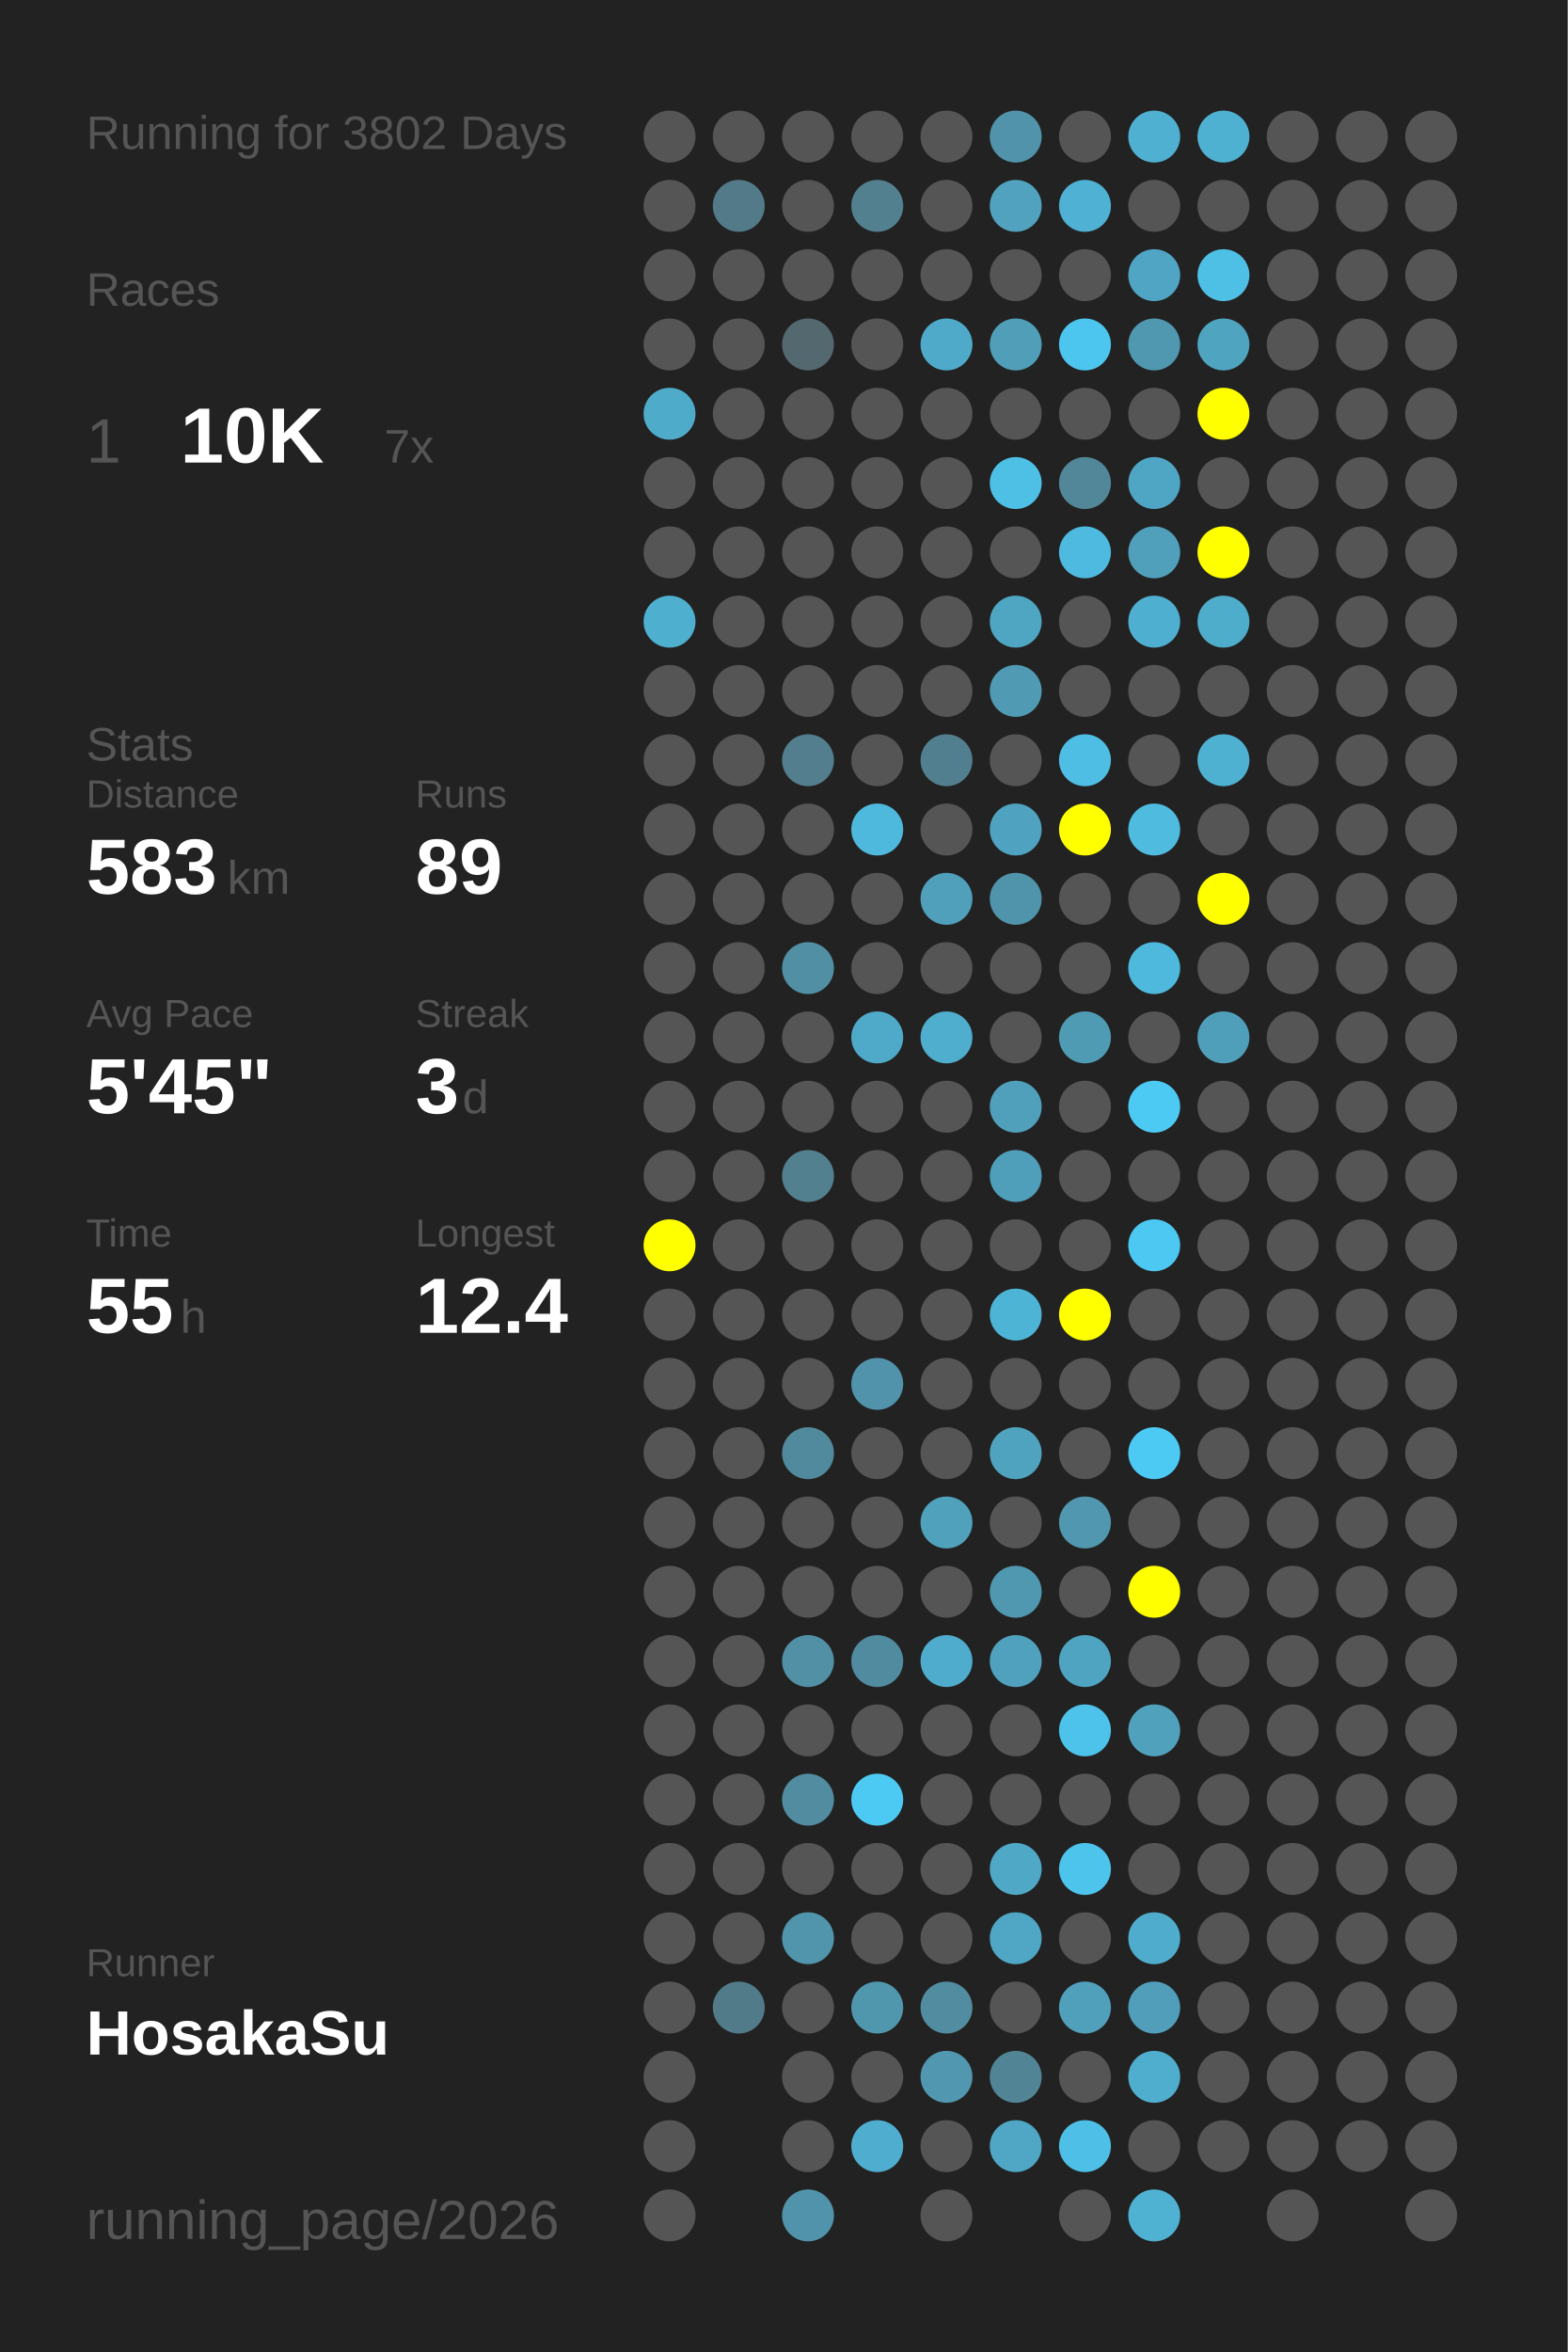
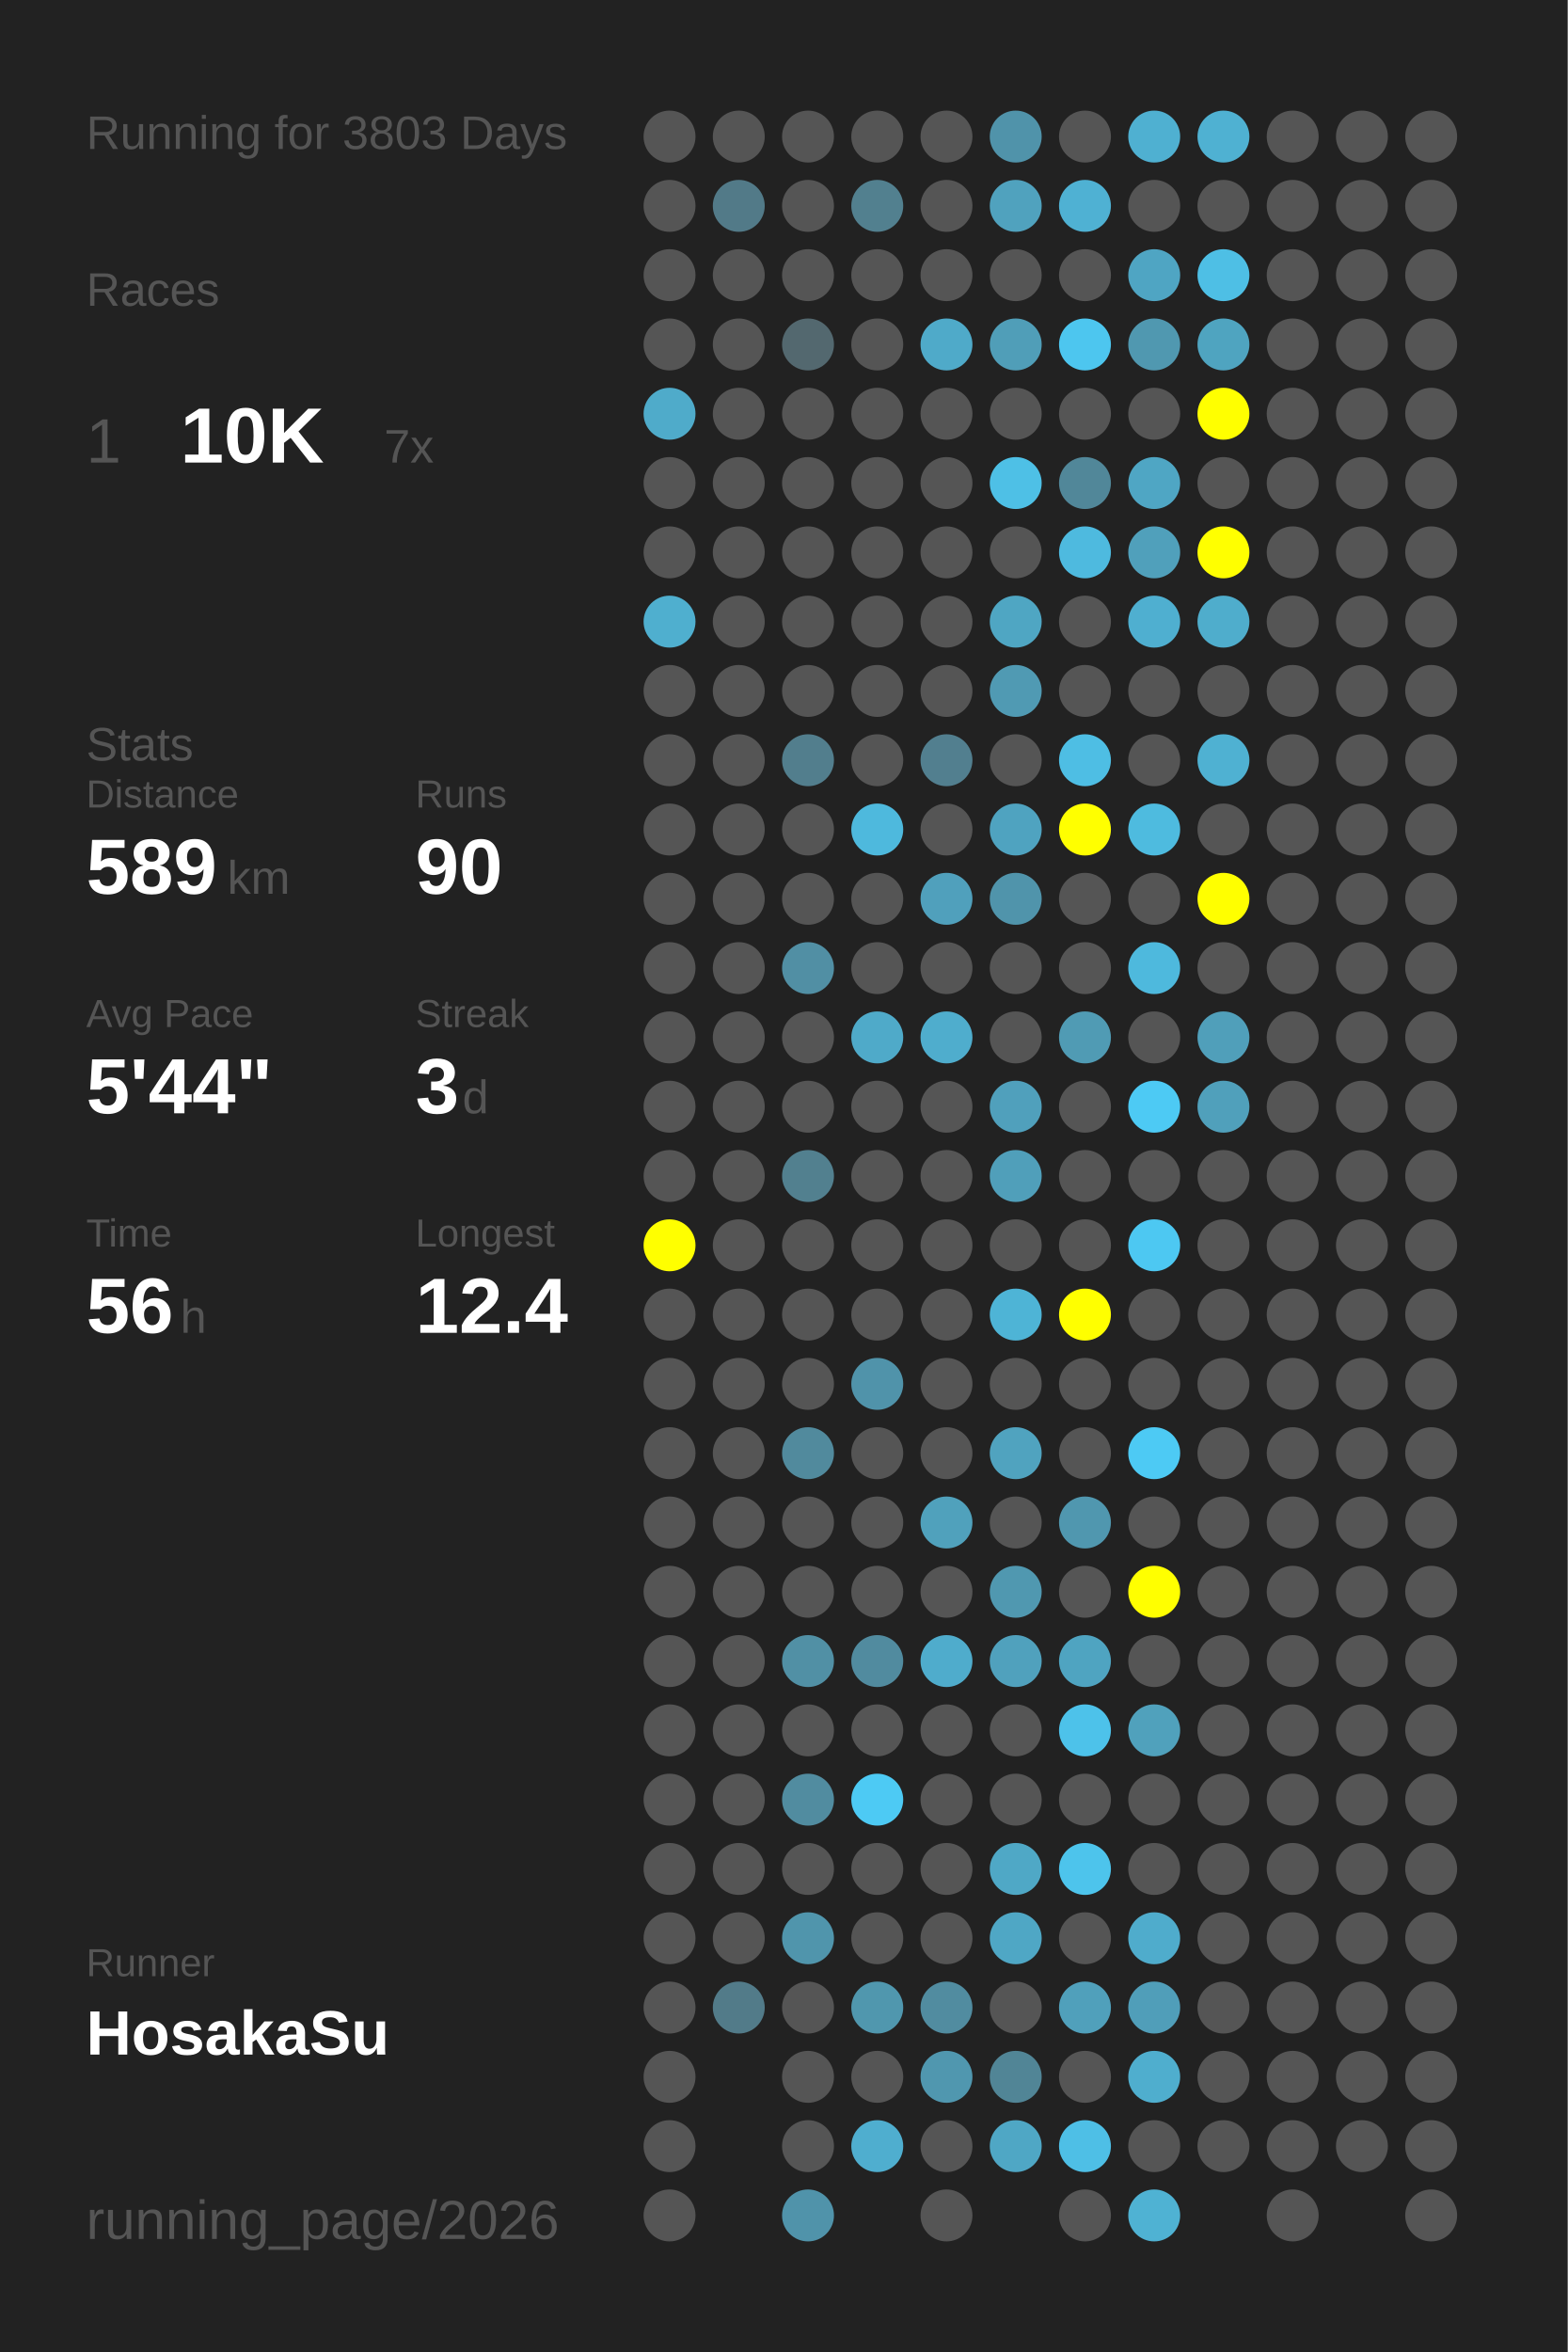
<svg xmlns="http://www.w3.org/2000/svg" baseProfile="full" height="300mm" version="1.1" viewBox="0,0,200,300" width="200mm">
  <defs />
  <rect fill="#222222" height="300" width="200" x="0" y="0" />
-   <text fill="#555555" style="font-size:6px; font-family:Arial;" x="11" y="19">Running for 3802 Days</text>
+   <text fill="#555555" style="font-size:6px; font-family:Arial;" x="11" y="19">Running for 3803 Days</text>
  <text fill="#555555" style="font-size:6px; font-family:Arial;" x="11" y="39">Races</text>
  <text fill="#555555" style="font-size:8px; font-family:Arial;" x="11" y="59">1</text>
  <text fill="#FFFFFF" style="font-size:10px; font-family:Arial; font-weight:bold;" x="23" y="59">10K</text>
  <text fill="#555555" style="font-size:6px; font-family:Arial;" x="49" y="59">7x</text>
  <text fill="#555555" style="font-size:6px; font-family:Arial;" x="11" y="97">Stats</text>
  <text fill="#555555" style="font-size:5px; font-family:Arial;" x="11" y="103">Distance</text>
-   <text fill="#FFFFFF" style="font-size:10px; font-family:Arial; font-weight:bold;" x="11" y="114">583</text>
+   <text fill="#FFFFFF" style="font-size:10px; font-family:Arial; font-weight:bold;" x="11" y="114">589</text>
  <text fill="#555555" style="font-size:6px; font-family:Arial;" x="29" y="114">km</text>
  <text fill="#555555" style="font-size:5px; font-family:Arial;" x="53" y="103">Runs</text>
-   <text fill="#FFFFFF" style="font-size:10px; font-family:Arial; font-weight:bold;" x="53" y="114">89</text>
+   <text fill="#FFFFFF" style="font-size:10px; font-family:Arial; font-weight:bold;" x="53" y="114">90</text>
  <text fill="#555555" style="font-size:5px; font-family:Arial;" x="11" y="131">Avg Pace</text>
-   <text fill="#FFFFFF" style="font-size:10px; font-family:Arial; font-weight:bold;" x="11" y="142">5'45"</text>
+   <text fill="#FFFFFF" style="font-size:10px; font-family:Arial; font-weight:bold;" x="11" y="142">5'44"</text>
  <text fill="#555555" style="font-size:5px; font-family:Arial;" x="53" y="131">Streak</text>
  <text fill="#FFFFFF" style="font-size:10px; font-family:Arial; font-weight:bold;" x="53" y="142">3</text>
  <text fill="#555555" style="font-size:6px; font-family:Arial;" x="59" y="142">d</text>
  <text fill="#555555" style="font-size:5px; font-family:Arial;" x="11" y="159">Time</text>
-   <text fill="#FFFFFF" style="font-size:10px; font-family:Arial; font-weight:bold;" x="11" y="170">55</text>
+   <text fill="#FFFFFF" style="font-size:10px; font-family:Arial; font-weight:bold;" x="11" y="170">56</text>
  <text fill="#555555" style="font-size:6px; font-family:Arial;" x="23" y="170">h</text>
  <text fill="#555555" style="font-size:5px; font-family:Arial;" x="53" y="159">Longest</text>
  <text fill="#FFFFFF" style="font-size:10px; font-family:Arial; font-weight:bold;" x="53" y="170">12.4</text>
  <text fill="#555555" style="font-size:5px; font-family:Arial;" x="11" y="252.065">Runner</text>
  <text fill="#FFFFFF" style="font-size:8px; font-family:Arial; font-weight:bold;" x="11" y="262.065">HosakaSu</text>
  <text fill="#555555" style="font-size:7px; font-family:Arial;" x="11" y="285.581">running_page/2026</text>
  <circle cx="85.417" cy="17.419" fill="#555555" r="3.312" />
  <circle cx="85.417" cy="26.258" fill="#555555" r="3.312" />
  <circle cx="85.417" cy="35.097" fill="#555555" r="3.312" />
  <circle cx="85.417" cy="43.935" fill="#555555" r="3.312" />
  <circle cx="85.417" cy="52.774" fill="#4fabca" r="3.312" />
  <circle cx="85.417" cy="61.613" fill="#555555" r="3.312" />
  <circle cx="85.417" cy="70.452" fill="#555555" r="3.312" />
  <circle cx="85.417" cy="79.29" fill="#4fafcf" r="3.312" />
  <circle cx="85.417" cy="88.129" fill="#555555" r="3.312" />
  <circle cx="85.417" cy="96.968" fill="#555555" r="3.312" />
  <circle cx="85.417" cy="105.806" fill="#555555" r="3.312" />
  <circle cx="85.417" cy="114.645" fill="#555555" r="3.312" />
  <circle cx="85.417" cy="123.484" fill="#555555" r="3.312" />
  <circle cx="85.417" cy="132.323" fill="#555555" r="3.312" />
  <circle cx="85.417" cy="141.161" fill="#555555" r="3.312" />
  <circle cx="85.417" cy="150" fill="#555555" r="3.312" />
  <circle cx="85.417" cy="158.839" fill="#FFFF00" r="3.312" />
  <circle cx="85.417" cy="167.677" fill="#555555" r="3.312" />
  <circle cx="85.417" cy="176.516" fill="#555555" r="3.312" />
  <circle cx="85.417" cy="185.355" fill="#555555" r="3.312" />
  <circle cx="85.417" cy="194.194" fill="#555555" r="3.312" />
  <circle cx="85.417" cy="203.032" fill="#555555" r="3.312" />
  <circle cx="85.417" cy="211.871" fill="#555555" r="3.312" />
  <circle cx="85.417" cy="220.71" fill="#555555" r="3.312" />
  <circle cx="85.417" cy="229.548" fill="#555555" r="3.312" />
  <circle cx="85.417" cy="238.387" fill="#555555" r="3.312" />
  <circle cx="85.417" cy="247.226" fill="#555555" r="3.312" />
  <circle cx="85.417" cy="256.065" fill="#555555" r="3.312" />
  <circle cx="85.417" cy="264.903" fill="#555555" r="3.312" />
  <circle cx="85.417" cy="273.742" fill="#555555" r="3.312" />
  <circle cx="85.417" cy="282.581" fill="#555555" r="3.312" />
  <circle cx="94.25" cy="17.419" fill="#555555" r="3.312" />
  <circle cx="94.25" cy="26.258" fill="#527a88" r="3.312" />
  <circle cx="94.25" cy="35.097" fill="#555555" r="3.312" />
  <circle cx="94.25" cy="43.935" fill="#555555" r="3.312" />
  <circle cx="94.25" cy="52.774" fill="#555555" r="3.312" />
  <circle cx="94.25" cy="61.613" fill="#555555" r="3.312" />
  <circle cx="94.25" cy="70.452" fill="#555555" r="3.312" />
  <circle cx="94.25" cy="79.29" fill="#555555" r="3.312" />
  <circle cx="94.25" cy="88.129" fill="#555555" r="3.312" />
  <circle cx="94.25" cy="96.968" fill="#555555" r="3.312" />
  <circle cx="94.25" cy="105.806" fill="#555555" r="3.312" />
  <circle cx="94.25" cy="114.645" fill="#555555" r="3.312" />
  <circle cx="94.25" cy="123.484" fill="#555555" r="3.312" />
  <circle cx="94.25" cy="132.323" fill="#555555" r="3.312" />
  <circle cx="94.25" cy="141.161" fill="#555555" r="3.312" />
  <circle cx="94.25" cy="150" fill="#555555" r="3.312" />
  <circle cx="94.25" cy="158.839" fill="#555555" r="3.312" />
  <circle cx="94.25" cy="167.677" fill="#555555" r="3.312" />
  <circle cx="94.25" cy="176.516" fill="#555555" r="3.312" />
  <circle cx="94.25" cy="185.355" fill="#555555" r="3.312" />
  <circle cx="94.25" cy="194.194" fill="#555555" r="3.312" />
  <circle cx="94.25" cy="203.032" fill="#555555" r="3.312" />
  <circle cx="94.25" cy="211.871" fill="#555555" r="3.312" />
  <circle cx="94.25" cy="220.71" fill="#555555" r="3.312" />
  <circle cx="94.25" cy="229.548" fill="#555555" r="3.312" />
  <circle cx="94.25" cy="238.387" fill="#555555" r="3.312" />
  <circle cx="94.25" cy="247.226" fill="#555555" r="3.312" />
  <circle cx="94.25" cy="256.065" fill="#527b89" r="3.312" />
  <circle cx="103.083" cy="17.419" fill="#555555" r="3.312" />
  <circle cx="103.083" cy="26.258" fill="#555555" r="3.312" />
  <circle cx="103.083" cy="35.097" fill="#555555" r="3.312" />
  <circle cx="103.083" cy="43.935" fill="#53686f" r="3.312" />
  <circle cx="103.083" cy="52.774" fill="#555555" r="3.312" />
  <circle cx="103.083" cy="61.613" fill="#555555" r="3.312" />
  <circle cx="103.083" cy="70.452" fill="#555555" r="3.312" />
  <circle cx="103.083" cy="79.29" fill="#555555" r="3.312" />
  <circle cx="103.083" cy="88.129" fill="#555555" r="3.312" />
  <circle cx="103.083" cy="96.968" fill="#527e8d" r="3.312" />
  <circle cx="103.083" cy="105.806" fill="#555555" r="3.312" />
  <circle cx="103.083" cy="114.645" fill="#555555" r="3.312" />
  <circle cx="103.083" cy="123.484" fill="#518fa4" r="3.312" />
  <circle cx="103.083" cy="132.323" fill="#555555" r="3.312" />
  <circle cx="103.083" cy="141.161" fill="#555555" r="3.312" />
  <circle cx="103.083" cy="150" fill="#52808f" r="3.312" />
  <circle cx="103.083" cy="158.839" fill="#555555" r="3.312" />
  <circle cx="103.083" cy="167.677" fill="#555555" r="3.312" />
  <circle cx="103.083" cy="176.516" fill="#555555" r="3.312" />
  <circle cx="103.083" cy="185.355" fill="#518a9d" r="3.312" />
  <circle cx="103.083" cy="194.194" fill="#555555" r="3.312" />
  <circle cx="103.083" cy="203.032" fill="#555555" r="3.312" />
  <circle cx="103.083" cy="211.871" fill="#5190a5" r="3.312" />
  <circle cx="103.083" cy="220.71" fill="#555555" r="3.312" />
  <circle cx="103.083" cy="229.548" fill="#518ca0" r="3.312" />
  <circle cx="103.083" cy="238.387" fill="#555555" r="3.312" />
  <circle cx="103.083" cy="247.226" fill="#5095ac" r="3.312" />
  <circle cx="103.083" cy="256.065" fill="#555555" r="3.312" />
  <circle cx="103.083" cy="264.903" fill="#555555" r="3.312" />
  <circle cx="103.083" cy="273.742" fill="#555555" r="3.312" />
  <circle cx="103.083" cy="282.581" fill="#5093aa" r="3.312" />
  <circle cx="111.917" cy="17.419" fill="#555555" r="3.312" />
  <circle cx="111.917" cy="26.258" fill="#52808f" r="3.312" />
  <circle cx="111.917" cy="35.097" fill="#555555" r="3.312" />
  <circle cx="111.917" cy="43.935" fill="#555555" r="3.312" />
  <circle cx="111.917" cy="52.774" fill="#555555" r="3.312" />
  <circle cx="111.917" cy="61.613" fill="#555555" r="3.312" />
  <circle cx="111.917" cy="70.452" fill="#555555" r="3.312" />
  <circle cx="111.917" cy="79.29" fill="#555555" r="3.312" />
  <circle cx="111.917" cy="88.129" fill="#555555" r="3.312" />
  <circle cx="111.917" cy="96.968" fill="#555555" r="3.312" />
  <circle cx="111.917" cy="105.806" fill="#4eb9dd" r="3.312" />
  <circle cx="111.917" cy="114.645" fill="#555555" r="3.312" />
  <circle cx="111.917" cy="123.484" fill="#555555" r="3.312" />
  <circle cx="111.917" cy="132.323" fill="#4faac9" r="3.312" />
  <circle cx="111.917" cy="141.161" fill="#555555" r="3.312" />
  <circle cx="111.917" cy="150" fill="#555555" r="3.312" />
  <circle cx="111.917" cy="158.839" fill="#555555" r="3.312" />
  <circle cx="111.917" cy="167.677" fill="#555555" r="3.312" />
  <circle cx="111.917" cy="176.516" fill="#5093aa" r="3.312" />
  <circle cx="111.917" cy="185.355" fill="#555555" r="3.312" />
  <circle cx="111.917" cy="194.194" fill="#555555" r="3.312" />
  <circle cx="111.917" cy="203.032" fill="#555555" r="3.312" />
  <circle cx="111.917" cy="211.871" fill="#518b9f" r="3.312" />
  <circle cx="111.917" cy="220.71" fill="#555555" r="3.312" />
  <circle cx="111.917" cy="229.548" fill="#4dcaf4" r="3.312" />
  <circle cx="111.917" cy="238.387" fill="#555555" r="3.312" />
  <circle cx="111.917" cy="247.226" fill="#555555" r="3.312" />
  <circle cx="111.917" cy="256.065" fill="#5097ae" r="3.312" />
  <circle cx="111.917" cy="264.903" fill="#555555" r="3.312" />
  <circle cx="111.917" cy="273.742" fill="#4faecf" r="3.312" />
  <circle cx="120.75" cy="17.419" fill="#555555" r="3.312" />
  <circle cx="120.75" cy="26.258" fill="#555555" r="3.312" />
  <circle cx="120.75" cy="35.097" fill="#555555" r="3.312" />
  <circle cx="120.75" cy="43.935" fill="#4faac9" r="3.312" />
  <circle cx="120.75" cy="52.774" fill="#555555" r="3.312" />
  <circle cx="120.75" cy="61.613" fill="#555555" r="3.312" />
  <circle cx="120.75" cy="70.452" fill="#555555" r="3.312" />
  <circle cx="120.75" cy="79.29" fill="#555555" r="3.312" />
  <circle cx="120.75" cy="88.129" fill="#555555" r="3.312" />
  <circle cx="120.75" cy="96.968" fill="#527f8f" r="3.312" />
  <circle cx="120.75" cy="105.806" fill="#555555" r="3.312" />
  <circle cx="120.75" cy="114.645" fill="#50a0bc" r="3.312" />
  <circle cx="120.75" cy="123.484" fill="#555555" r="3.312" />
  <circle cx="120.75" cy="132.323" fill="#4fadcd" r="3.312" />
  <circle cx="120.75" cy="141.161" fill="#555555" r="3.312" />
  <circle cx="120.75" cy="150" fill="#555555" r="3.312" />
  <circle cx="120.75" cy="158.839" fill="#555555" r="3.312" />
  <circle cx="120.75" cy="167.677" fill="#555555" r="3.312" />
  <circle cx="120.75" cy="176.516" fill="#555555" r="3.312" />
  <circle cx="120.75" cy="185.355" fill="#555555" r="3.312" />
  <circle cx="120.75" cy="194.194" fill="#50a1bc" r="3.312" />
  <circle cx="120.75" cy="203.032" fill="#555555" r="3.312" />
  <circle cx="120.75" cy="211.871" fill="#4faccc" r="3.312" />
  <circle cx="120.75" cy="220.71" fill="#555555" r="3.312" />
  <circle cx="120.75" cy="229.548" fill="#555555" r="3.312" />
  <circle cx="120.75" cy="238.387" fill="#555555" r="3.312" />
  <circle cx="120.75" cy="247.226" fill="#555555" r="3.312" />
  <circle cx="120.75" cy="256.065" fill="#518ca0" r="3.312" />
  <circle cx="120.75" cy="264.903" fill="#5097af" r="3.312" />
  <circle cx="120.75" cy="273.742" fill="#555555" r="3.312" />
  <circle cx="120.75" cy="282.581" fill="#555555" r="3.312" />
  <circle cx="129.583" cy="17.419" fill="#5093aa" r="3.312" />
  <circle cx="129.583" cy="26.258" fill="#50a2be" r="3.312" />
  <circle cx="129.583" cy="35.097" fill="#555555" r="3.312" />
  <circle cx="129.583" cy="43.935" fill="#509eb8" r="3.312" />
  <circle cx="129.583" cy="52.774" fill="#555555" r="3.312" />
  <circle cx="129.583" cy="61.613" fill="#4ec0e6" r="3.312" />
  <circle cx="129.583" cy="70.452" fill="#555555" r="3.312" />
  <circle cx="129.583" cy="79.29" fill="#4fa6c3" r="3.312" />
  <circle cx="129.583" cy="88.129" fill="#509ab3" r="3.312" />
  <circle cx="129.583" cy="96.968" fill="#555555" r="3.312" />
  <circle cx="129.583" cy="105.806" fill="#4fa3c0" r="3.312" />
  <circle cx="129.583" cy="114.645" fill="#5094ab" r="3.312" />
  <circle cx="129.583" cy="123.484" fill="#555555" r="3.312" />
  <circle cx="129.583" cy="132.323" fill="#555555" r="3.312" />
  <circle cx="129.583" cy="141.161" fill="#50a0bc" r="3.312" />
  <circle cx="129.583" cy="150" fill="#509fba" r="3.312" />
  <circle cx="129.583" cy="158.839" fill="#555555" r="3.312" />
  <circle cx="129.583" cy="167.677" fill="#4eb4d6" r="3.312" />
  <circle cx="129.583" cy="176.516" fill="#555555" r="3.312" />
  <circle cx="129.583" cy="185.355" fill="#50a3bf" r="3.312" />
  <circle cx="129.583" cy="194.194" fill="#555555" r="3.312" />
  <circle cx="129.583" cy="203.032" fill="#5098b0" r="3.312" />
  <circle cx="129.583" cy="211.871" fill="#50a1bd" r="3.312" />
  <circle cx="129.583" cy="220.71" fill="#555555" r="3.312" />
  <circle cx="129.583" cy="229.548" fill="#555555" r="3.312" />
  <circle cx="129.583" cy="238.387" fill="#4fa8c6" r="3.312" />
  <circle cx="129.583" cy="247.226" fill="#4fa7c5" r="3.312" />
  <circle cx="129.583" cy="256.065" fill="#555555" r="3.312" />
  <circle cx="129.583" cy="264.903" fill="#518596" r="3.312" />
  <circle cx="129.583" cy="273.742" fill="#4fa7c5" r="3.312" />
  <circle cx="138.417" cy="17.419" fill="#555555" r="3.312" />
  <circle cx="138.417" cy="26.258" fill="#4fb1d3" r="3.312" />
  <circle cx="138.417" cy="35.097" fill="#555555" r="3.312" />
  <circle cx="138.417" cy="43.935" fill="#4dc6ef" r="3.312" />
  <circle cx="138.417" cy="52.774" fill="#555555" r="3.312" />
  <circle cx="138.417" cy="61.613" fill="#518799" r="3.312" />
  <circle cx="138.417" cy="70.452" fill="#4ebadf" r="3.312" />
  <circle cx="138.417" cy="79.29" fill="#555555" r="3.312" />
  <circle cx="138.417" cy="88.129" fill="#555555" r="3.312" />
  <circle cx="138.417" cy="96.968" fill="#4ebee4" r="3.312" />
  <circle cx="138.417" cy="105.806" fill="#FFFF00" r="3.312" />
  <circle cx="138.417" cy="114.645" fill="#555555" r="3.312" />
  <circle cx="138.417" cy="123.484" fill="#555555" r="3.312" />
  <circle cx="138.417" cy="132.323" fill="#509bb4" r="3.312" />
  <circle cx="138.417" cy="141.161" fill="#555555" r="3.312" />
  <circle cx="138.417" cy="150" fill="#555555" r="3.312" />
  <circle cx="138.417" cy="158.839" fill="#555555" r="3.312" />
  <circle cx="138.417" cy="167.677" fill="#FFFF00" r="3.312" />
  <circle cx="138.417" cy="176.516" fill="#555555" r="3.312" />
  <circle cx="138.417" cy="185.355" fill="#555555" r="3.312" />
  <circle cx="138.417" cy="194.194" fill="#5097af" r="3.312" />
  <circle cx="138.417" cy="203.032" fill="#555555" r="3.312" />
  <circle cx="138.417" cy="211.871" fill="#4fa4c1" r="3.312" />
  <circle cx="138.417" cy="220.71" fill="#4dc2ea" r="3.312" />
  <circle cx="138.417" cy="229.548" fill="#555555" r="3.312" />
  <circle cx="138.417" cy="238.387" fill="#4dc4ec" r="3.312" />
  <circle cx="138.417" cy="247.226" fill="#555555" r="3.312" />
  <circle cx="138.417" cy="256.065" fill="#50a0bb" r="3.312" />
  <circle cx="138.417" cy="264.903" fill="#555555" r="3.312" />
  <circle cx="138.417" cy="273.742" fill="#4ebfe6" r="3.312" />
  <circle cx="138.417" cy="282.581" fill="#555555" r="3.312" />
  <circle cx="147.25" cy="17.419" fill="#4fb0d1" r="3.312" />
  <circle cx="147.25" cy="26.258" fill="#555555" r="3.312" />
  <circle cx="147.25" cy="35.097" fill="#4fa5c3" r="3.312" />
  <circle cx="147.25" cy="43.935" fill="#5098b0" r="3.312" />
  <circle cx="147.25" cy="52.774" fill="#555555" r="3.312" />
  <circle cx="147.25" cy="61.613" fill="#4fa6c4" r="3.312" />
  <circle cx="147.25" cy="70.452" fill="#50a0bb" r="3.312" />
  <circle cx="147.25" cy="79.29" fill="#4fafd0" r="3.312" />
  <circle cx="147.25" cy="88.129" fill="#555555" r="3.312" />
  <circle cx="147.25" cy="96.968" fill="#555555" r="3.312" />
  <circle cx="147.25" cy="105.806" fill="#4ebbdf" r="3.312" />
  <circle cx="147.25" cy="114.645" fill="#555555" r="3.312" />
  <circle cx="147.25" cy="123.484" fill="#4eb9dd" r="3.312" />
  <circle cx="147.25" cy="132.323" fill="#555555" r="3.312" />
  <circle cx="147.25" cy="141.161" fill="#4dcaf4" r="3.312" />
  <circle cx="147.25" cy="150" fill="#555555" r="3.312" />
  <circle cx="147.25" cy="158.839" fill="#4dc8f2" r="3.312" />
  <circle cx="147.25" cy="167.677" fill="#555555" r="3.312" />
  <circle cx="147.25" cy="176.516" fill="#555555" r="3.312" />
  <circle cx="147.25" cy="185.355" fill="#4dcaf4" r="3.312" />
  <circle cx="147.25" cy="194.194" fill="#555555" r="3.312" />
  <circle cx="147.25" cy="203.032" fill="#FFFF00" r="3.312" />
  <circle cx="147.25" cy="211.871" fill="#555555" r="3.312" />
  <circle cx="147.25" cy="220.71" fill="#50a1bc" r="3.312" />
  <circle cx="147.25" cy="229.548" fill="#555555" r="3.312" />
  <circle cx="147.25" cy="238.387" fill="#555555" r="3.312" />
  <circle cx="147.25" cy="247.226" fill="#4faccc" r="3.312" />
  <circle cx="147.25" cy="256.065" fill="#509eb9" r="3.312" />
  <circle cx="147.25" cy="264.903" fill="#4faece" r="3.312" />
  <circle cx="147.25" cy="273.742" fill="#555555" r="3.312" />
  <circle cx="147.25" cy="282.581" fill="#4fb2d3" r="3.312" />
  <circle cx="156.083" cy="17.419" fill="#4fb1d2" r="3.312" />
  <circle cx="156.083" cy="26.258" fill="#555555" r="3.312" />
  <circle cx="156.083" cy="35.097" fill="#4ebfe5" r="3.312" />
  <circle cx="156.083" cy="43.935" fill="#4fa4c0" r="3.312" />
  <circle cx="156.083" cy="52.774" fill="#FFFF00" r="3.312" />
  <circle cx="156.083" cy="61.613" fill="#555555" r="3.312" />
  <circle cx="156.083" cy="70.452" fill="#FFFF00" r="3.312" />
  <circle cx="156.083" cy="79.29" fill="#4fadcc" r="3.312" />
  <circle cx="156.083" cy="88.129" fill="#555555" r="3.312" />
  <circle cx="156.083" cy="96.968" fill="#4fb1d2" r="3.312" />
  <circle cx="156.083" cy="105.806" fill="#555555" r="3.312" />
  <circle cx="156.083" cy="114.645" fill="#FFFF00" r="3.312" />
  <circle cx="156.083" cy="123.484" fill="#555555" r="3.312" />
  <circle cx="156.083" cy="132.323" fill="#509fba" r="3.312" />
-   <circle cx="156.083" cy="141.161" fill="#555555" r="3.312" />
+   <circle cx="156.083" cy="141.161" fill="#50a0bb" r="3.312" />
  <circle cx="156.083" cy="150" fill="#555555" r="3.312" />
  <circle cx="156.083" cy="158.839" fill="#555555" r="3.312" />
  <circle cx="156.083" cy="167.677" fill="#555555" r="3.312" />
  <circle cx="156.083" cy="176.516" fill="#555555" r="3.312" />
  <circle cx="156.083" cy="185.355" fill="#555555" r="3.312" />
  <circle cx="156.083" cy="194.194" fill="#555555" r="3.312" />
  <circle cx="156.083" cy="203.032" fill="#555555" r="3.312" />
  <circle cx="156.083" cy="211.871" fill="#555555" r="3.312" />
  <circle cx="156.083" cy="220.71" fill="#555555" r="3.312" />
  <circle cx="156.083" cy="229.548" fill="#555555" r="3.312" />
  <circle cx="156.083" cy="238.387" fill="#555555" r="3.312" />
  <circle cx="156.083" cy="247.226" fill="#555555" r="3.312" />
  <circle cx="156.083" cy="256.065" fill="#555555" r="3.312" />
  <circle cx="156.083" cy="264.903" fill="#555555" r="3.312" />
  <circle cx="156.083" cy="273.742" fill="#555555" r="3.312" />
  <circle cx="164.917" cy="17.419" fill="#555555" r="3.312" />
  <circle cx="164.917" cy="26.258" fill="#555555" r="3.312" />
  <circle cx="164.917" cy="35.097" fill="#555555" r="3.312" />
  <circle cx="164.917" cy="43.935" fill="#555555" r="3.312" />
  <circle cx="164.917" cy="52.774" fill="#555555" r="3.312" />
  <circle cx="164.917" cy="61.613" fill="#555555" r="3.312" />
  <circle cx="164.917" cy="70.452" fill="#555555" r="3.312" />
  <circle cx="164.917" cy="79.29" fill="#555555" r="3.312" />
  <circle cx="164.917" cy="88.129" fill="#555555" r="3.312" />
  <circle cx="164.917" cy="96.968" fill="#555555" r="3.312" />
  <circle cx="164.917" cy="105.806" fill="#555555" r="3.312" />
  <circle cx="164.917" cy="114.645" fill="#555555" r="3.312" />
  <circle cx="164.917" cy="123.484" fill="#555555" r="3.312" />
  <circle cx="164.917" cy="132.323" fill="#555555" r="3.312" />
  <circle cx="164.917" cy="141.161" fill="#555555" r="3.312" />
  <circle cx="164.917" cy="150" fill="#555555" r="3.312" />
  <circle cx="164.917" cy="158.839" fill="#555555" r="3.312" />
  <circle cx="164.917" cy="167.677" fill="#555555" r="3.312" />
  <circle cx="164.917" cy="176.516" fill="#555555" r="3.312" />
  <circle cx="164.917" cy="185.355" fill="#555555" r="3.312" />
  <circle cx="164.917" cy="194.194" fill="#555555" r="3.312" />
  <circle cx="164.917" cy="203.032" fill="#555555" r="3.312" />
  <circle cx="164.917" cy="211.871" fill="#555555" r="3.312" />
  <circle cx="164.917" cy="220.71" fill="#555555" r="3.312" />
  <circle cx="164.917" cy="229.548" fill="#555555" r="3.312" />
  <circle cx="164.917" cy="238.387" fill="#555555" r="3.312" />
  <circle cx="164.917" cy="247.226" fill="#555555" r="3.312" />
  <circle cx="164.917" cy="256.065" fill="#555555" r="3.312" />
  <circle cx="164.917" cy="264.903" fill="#555555" r="3.312" />
  <circle cx="164.917" cy="273.742" fill="#555555" r="3.312" />
  <circle cx="164.917" cy="282.581" fill="#555555" r="3.312" />
  <circle cx="173.75" cy="17.419" fill="#555555" r="3.312" />
  <circle cx="173.75" cy="26.258" fill="#555555" r="3.312" />
  <circle cx="173.75" cy="35.097" fill="#555555" r="3.312" />
  <circle cx="173.75" cy="43.935" fill="#555555" r="3.312" />
  <circle cx="173.75" cy="52.774" fill="#555555" r="3.312" />
  <circle cx="173.75" cy="61.613" fill="#555555" r="3.312" />
  <circle cx="173.75" cy="70.452" fill="#555555" r="3.312" />
  <circle cx="173.75" cy="79.29" fill="#555555" r="3.312" />
  <circle cx="173.75" cy="88.129" fill="#555555" r="3.312" />
  <circle cx="173.75" cy="96.968" fill="#555555" r="3.312" />
  <circle cx="173.75" cy="105.806" fill="#555555" r="3.312" />
  <circle cx="173.75" cy="114.645" fill="#555555" r="3.312" />
  <circle cx="173.75" cy="123.484" fill="#555555" r="3.312" />
  <circle cx="173.75" cy="132.323" fill="#555555" r="3.312" />
  <circle cx="173.75" cy="141.161" fill="#555555" r="3.312" />
  <circle cx="173.75" cy="150" fill="#555555" r="3.312" />
  <circle cx="173.75" cy="158.839" fill="#555555" r="3.312" />
  <circle cx="173.75" cy="167.677" fill="#555555" r="3.312" />
  <circle cx="173.75" cy="176.516" fill="#555555" r="3.312" />
  <circle cx="173.75" cy="185.355" fill="#555555" r="3.312" />
  <circle cx="173.75" cy="194.194" fill="#555555" r="3.312" />
  <circle cx="173.75" cy="203.032" fill="#555555" r="3.312" />
  <circle cx="173.75" cy="211.871" fill="#555555" r="3.312" />
  <circle cx="173.75" cy="220.71" fill="#555555" r="3.312" />
  <circle cx="173.75" cy="229.548" fill="#555555" r="3.312" />
  <circle cx="173.75" cy="238.387" fill="#555555" r="3.312" />
  <circle cx="173.75" cy="247.226" fill="#555555" r="3.312" />
  <circle cx="173.75" cy="256.065" fill="#555555" r="3.312" />
  <circle cx="173.75" cy="264.903" fill="#555555" r="3.312" />
  <circle cx="173.75" cy="273.742" fill="#555555" r="3.312" />
  <circle cx="182.583" cy="17.419" fill="#555555" r="3.312" />
  <circle cx="182.583" cy="26.258" fill="#555555" r="3.312" />
  <circle cx="182.583" cy="35.097" fill="#555555" r="3.312" />
  <circle cx="182.583" cy="43.935" fill="#555555" r="3.312" />
  <circle cx="182.583" cy="52.774" fill="#555555" r="3.312" />
  <circle cx="182.583" cy="61.613" fill="#555555" r="3.312" />
  <circle cx="182.583" cy="70.452" fill="#555555" r="3.312" />
  <circle cx="182.583" cy="79.29" fill="#555555" r="3.312" />
  <circle cx="182.583" cy="88.129" fill="#555555" r="3.312" />
  <circle cx="182.583" cy="96.968" fill="#555555" r="3.312" />
  <circle cx="182.583" cy="105.806" fill="#555555" r="3.312" />
  <circle cx="182.583" cy="114.645" fill="#555555" r="3.312" />
  <circle cx="182.583" cy="123.484" fill="#555555" r="3.312" />
  <circle cx="182.583" cy="132.323" fill="#555555" r="3.312" />
  <circle cx="182.583" cy="141.161" fill="#555555" r="3.312" />
  <circle cx="182.583" cy="150" fill="#555555" r="3.312" />
  <circle cx="182.583" cy="158.839" fill="#555555" r="3.312" />
  <circle cx="182.583" cy="167.677" fill="#555555" r="3.312" />
  <circle cx="182.583" cy="176.516" fill="#555555" r="3.312" />
  <circle cx="182.583" cy="185.355" fill="#555555" r="3.312" />
  <circle cx="182.583" cy="194.194" fill="#555555" r="3.312" />
  <circle cx="182.583" cy="203.032" fill="#555555" r="3.312" />
  <circle cx="182.583" cy="211.871" fill="#555555" r="3.312" />
  <circle cx="182.583" cy="220.71" fill="#555555" r="3.312" />
  <circle cx="182.583" cy="229.548" fill="#555555" r="3.312" />
  <circle cx="182.583" cy="238.387" fill="#555555" r="3.312" />
  <circle cx="182.583" cy="247.226" fill="#555555" r="3.312" />
  <circle cx="182.583" cy="256.065" fill="#555555" r="3.312" />
  <circle cx="182.583" cy="264.903" fill="#555555" r="3.312" />
  <circle cx="182.583" cy="273.742" fill="#555555" r="3.312" />
  <circle cx="182.583" cy="282.581" fill="#555555" r="3.312" />
</svg>
